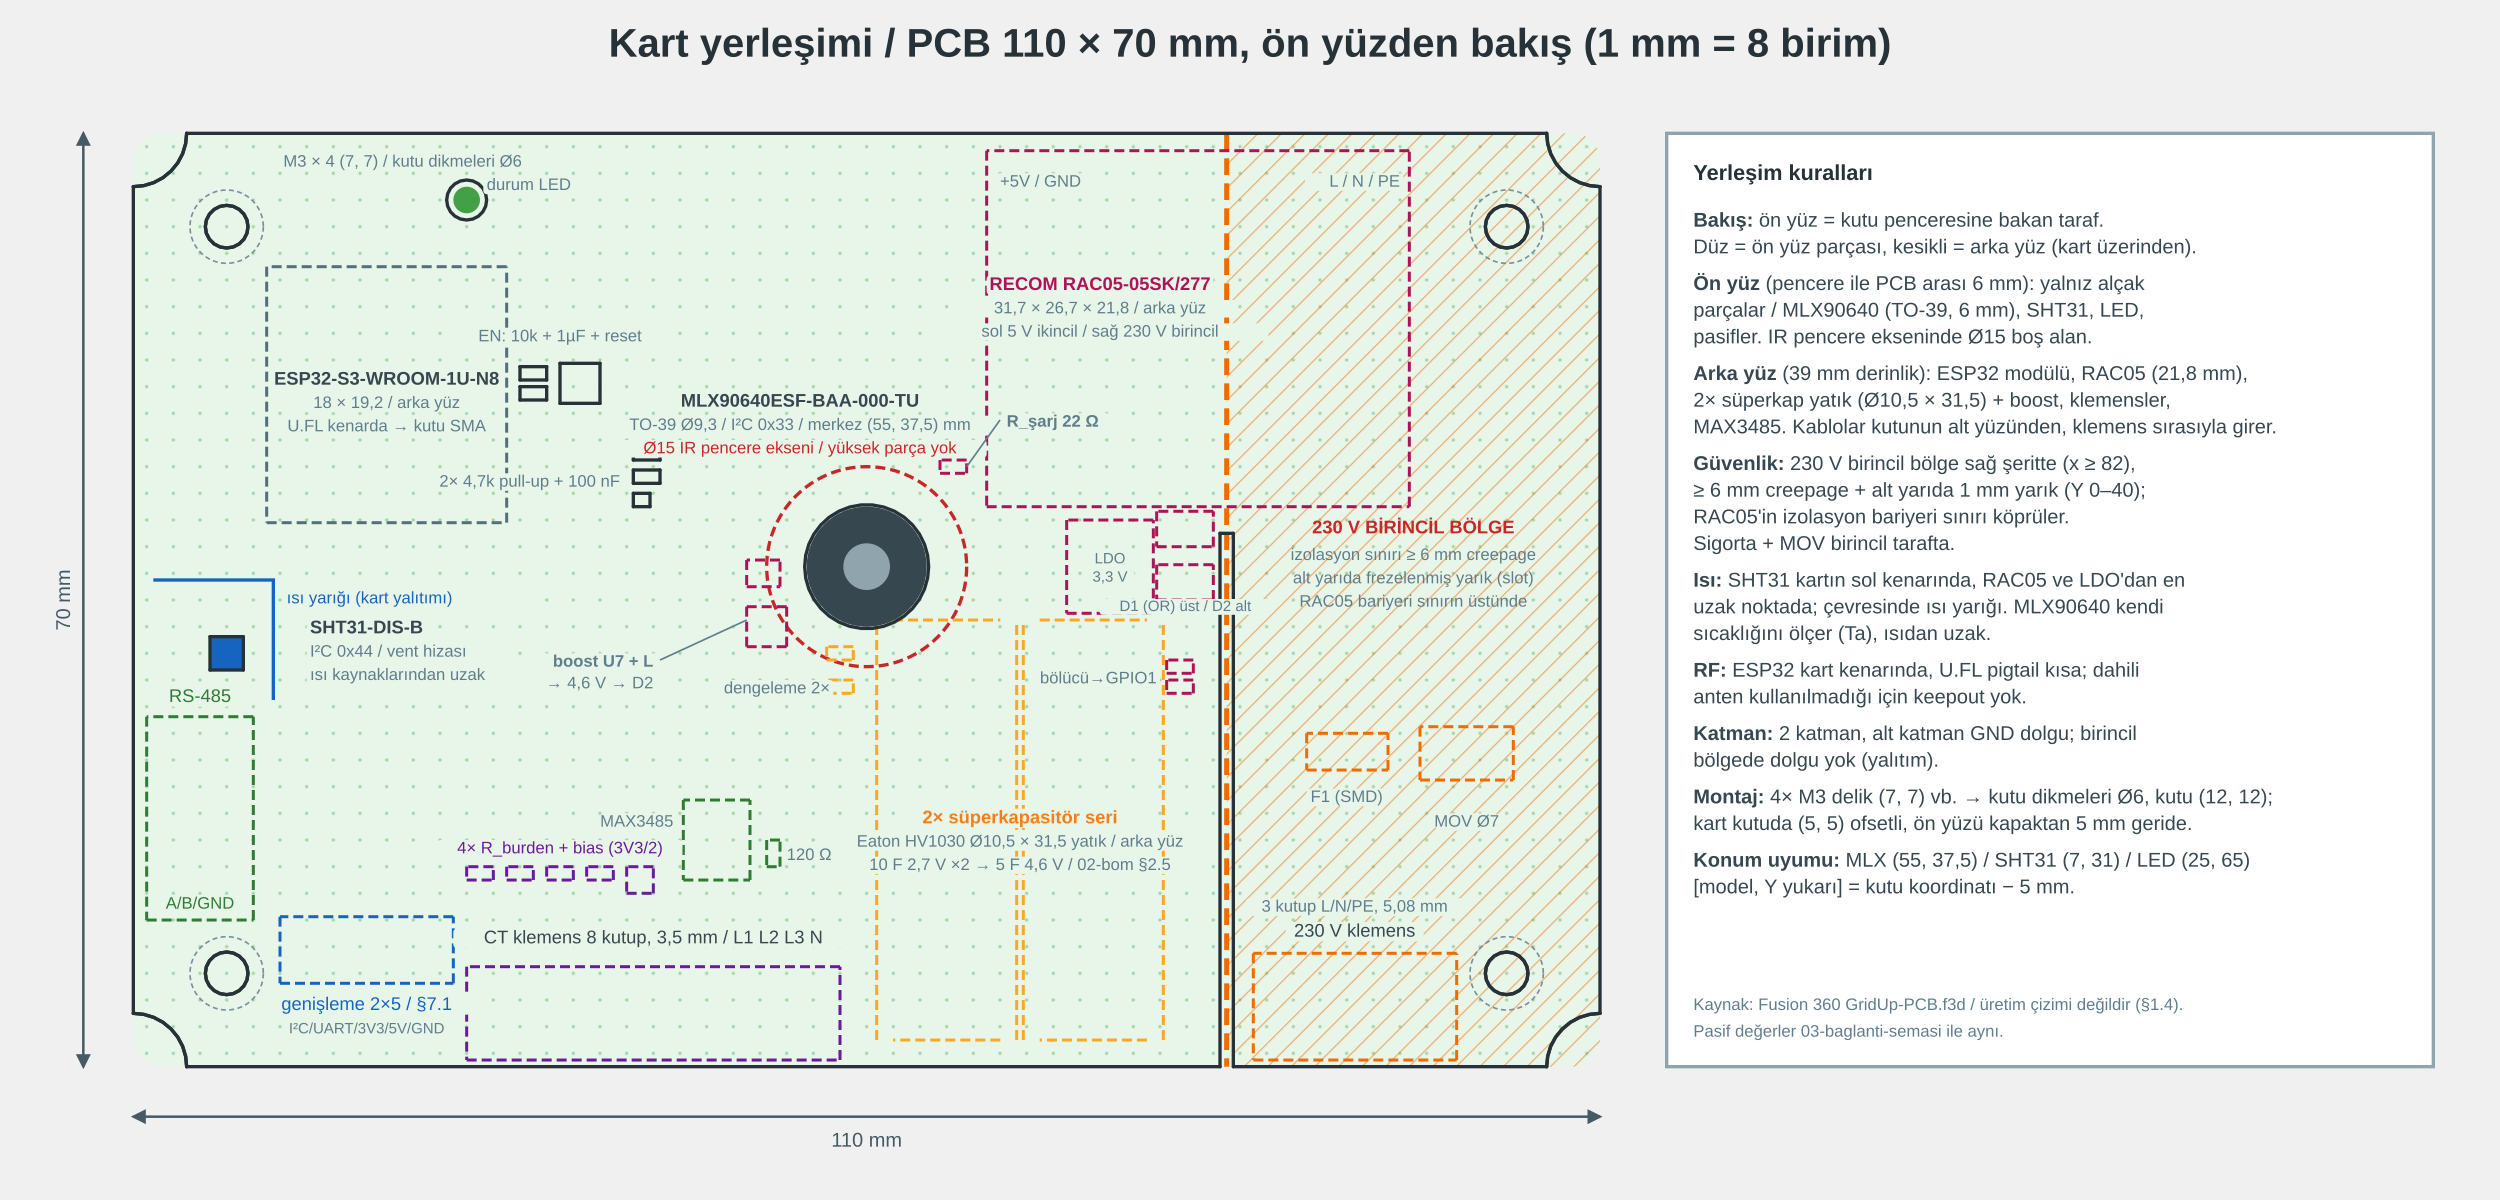
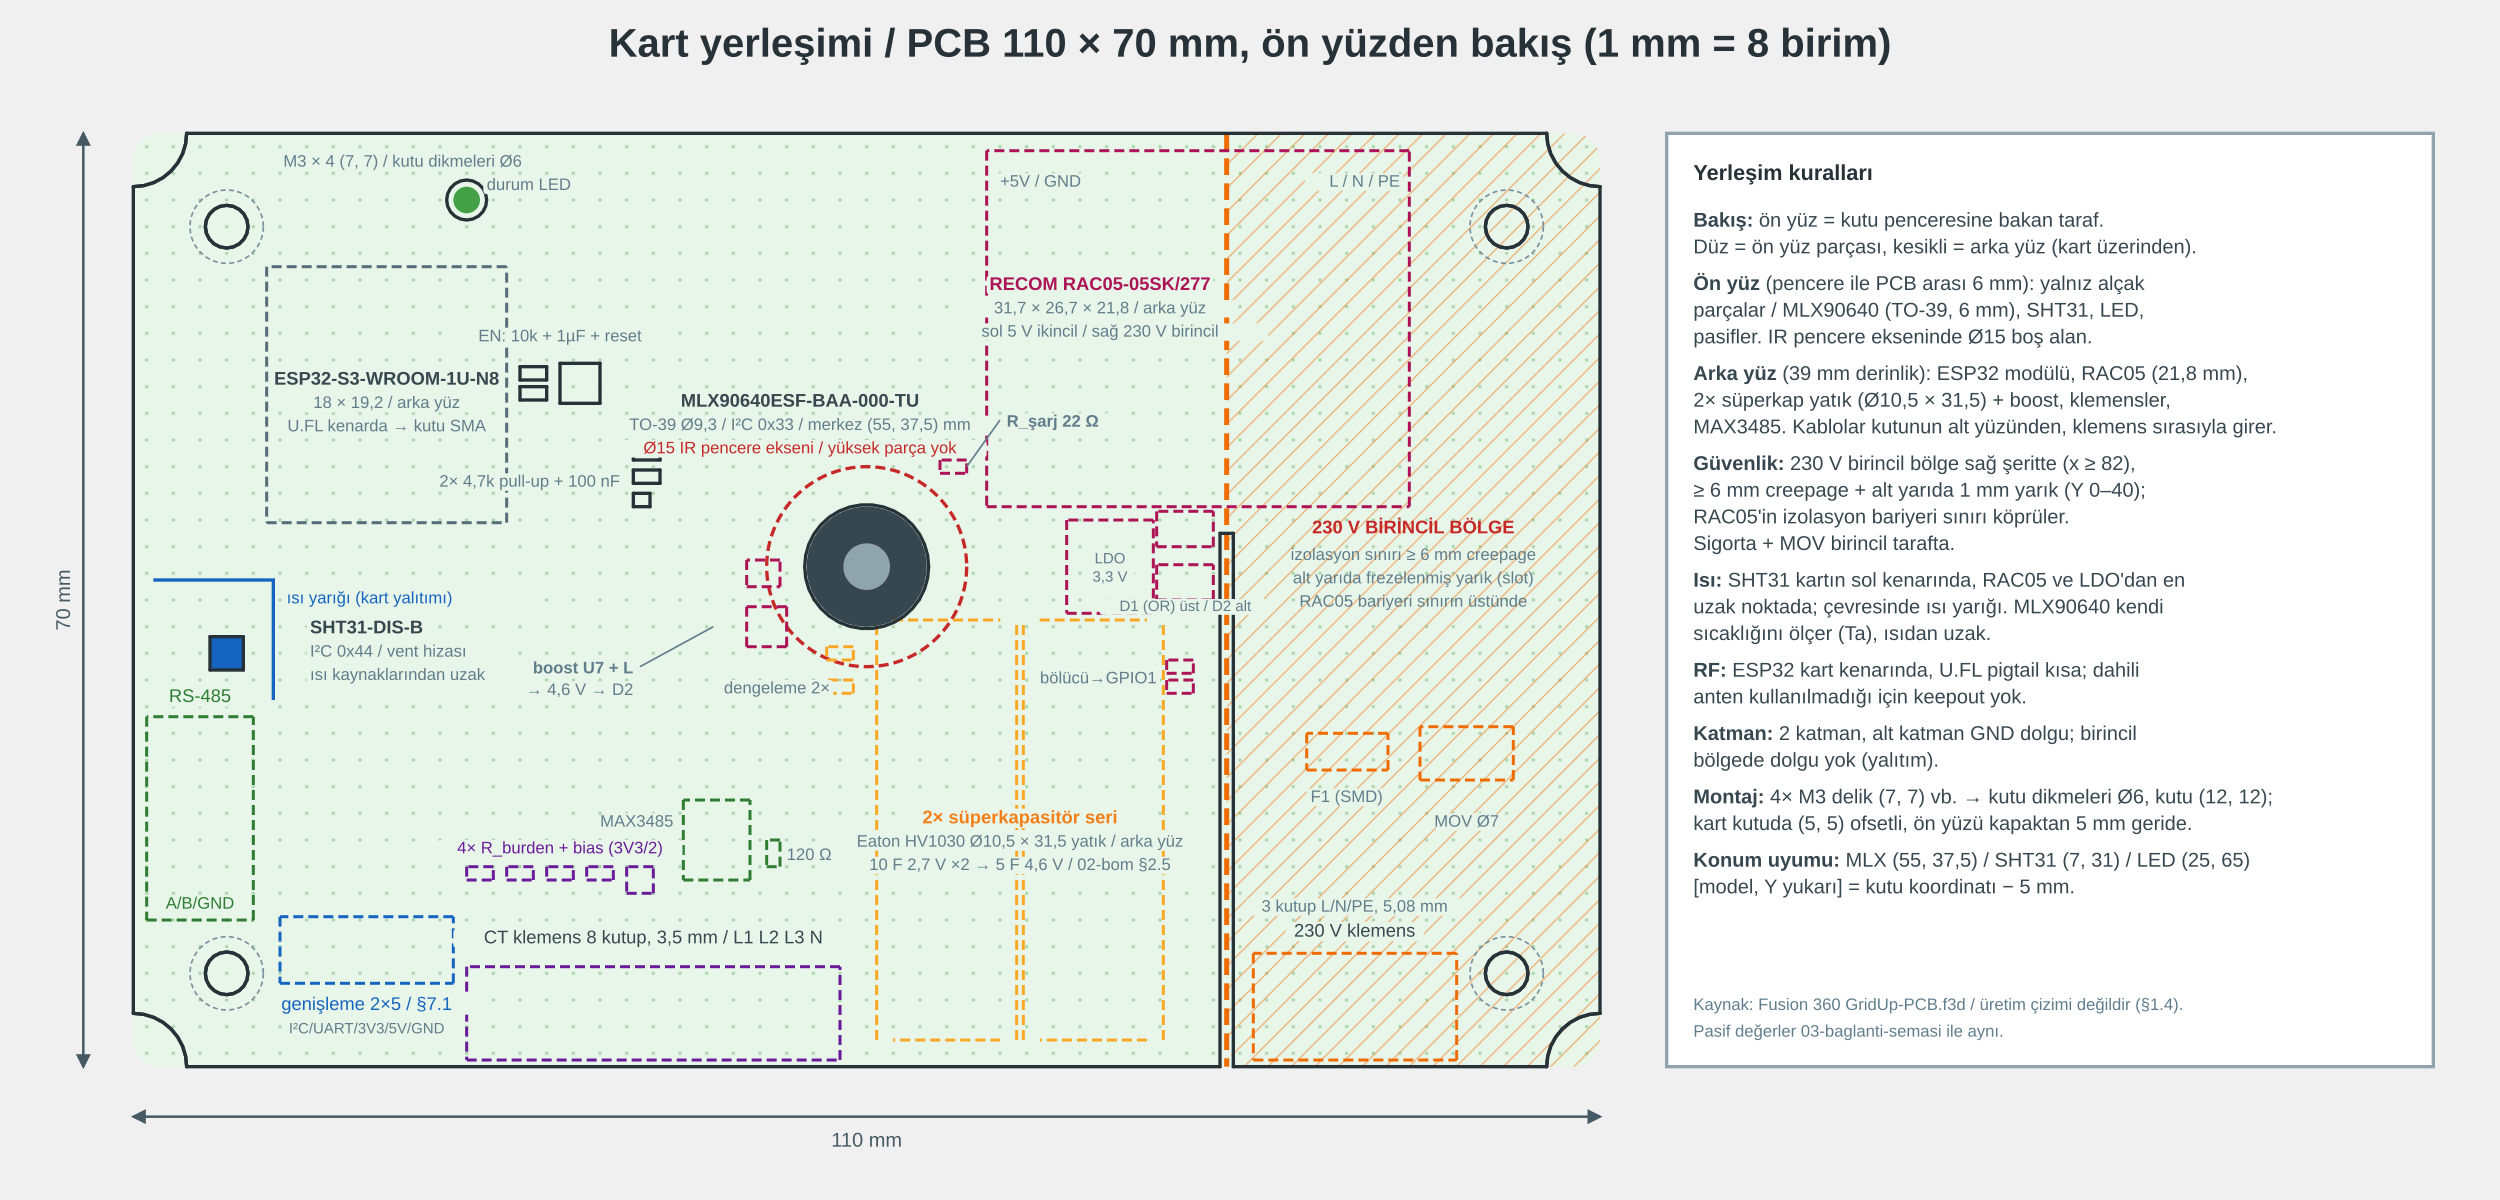
<svg xmlns="http://www.w3.org/2000/svg" viewBox="0 0 1500 720" width="100%" style="max-width:1100px;background:#fff;font-family:Arial,Helvetica,sans-serif">
  <defs>
    <marker id="dim" markerWidth="10" markerHeight="10" refX="5" refY="3" orient="auto-start-reverse">
      <path d="M0,0 L6,3 L0,6 z" fill="#455a64" />
    </marker>
    <marker id="arr" markerWidth="10" markerHeight="10" refX="6" refY="3" orient="auto">
      <path d="M0,0 L6,3 L0,6 z" fill="#c62828" />
    </marker>
  </defs>
  <text x="750" y="34" font-size="24" fill="#263238" text-anchor="middle" font-weight="700">Kart yerleşimi / PCB 110 × 70 mm, ön yüzden bakış (1 mm = 8 birim)</text>
  <defs>
    <pattern id="pcb" width="16" height="16" patternUnits="userSpaceOnUse">
      <rect width="16" height="16" fill="#e8f5e9" />
      <circle cx="8" cy="8" r="1" fill="#a5d6a7" />
    </pattern>
    <pattern id="hv" width="10" height="10" patternTransform="rotate(45)" patternUnits="userSpaceOnUse">
      <line x1="0" y1="0" x2="0" y2="10" stroke="#ef6c00" stroke-width="1.5" opacity="0.5" />
    </pattern>
  </defs>
  <rect x="80" y="80" width="880" height="560" rx="16" fill="url(#pcb)" />
  <rect x="736" y="80" width="224" height="560" rx="16" fill="url(#hv)" />
  <line x1="736" y1="80" x2="736" y2="640" stroke="#ef6c00" stroke-width="3" stroke-dasharray="10 5" />
  <text x="848" y="320" font-size="11" fill="#c62828" text-anchor="middle" font-weight="700">230 V BİRİNCİL BÖLGE</text>
  <text x="848" y="336" font-size="10" fill="#607d8b" text-anchor="middle">izolasyon sınırı ≥ 6 mm creepage</text>
  <text x="848" y="350" font-size="10" fill="#607d8b" text-anchor="middle">alt yarıda frezelenmiş yarık (slot)</text>
  <text x="848" y="364" font-size="10" fill="#607d8b" text-anchor="middle">RAC05 bariyeri sınırın üstünde</text>
  <circle cx="520" cy="340" r="60" fill="none" stroke="#c62828" stroke-width="2" stroke-dasharray="6 3" />
  <circle cx="136" cy="584" r="22" fill="none" stroke="#78909c" stroke-width="1" stroke-dasharray="3 2" />
  <circle cx="904" cy="584" r="22" fill="none" stroke="#78909c" stroke-width="1" stroke-dasharray="3 2" />
  <circle cx="136" cy="136" r="22" fill="none" stroke="#78909c" stroke-width="1" stroke-dasharray="3 2" />
  <circle cx="904" cy="136" r="22" fill="none" stroke="#78909c" stroke-width="1" stroke-dasharray="3 2" />
  <text x="170" y="100" font-size="10" fill="#607d8b">M3 × 4 (7, 7) / kutu dikmeleri Ø6</text>
  <g fill="none" stroke-width="1.8" stroke-dasharray="6 3" stroke-linejoin="round">
    <polyline points="160,313.6 304,313.6" stroke="#546e7a" />
    <polyline points="304,313.6 304,160" stroke="#546e7a" />
    <polyline points="304,160 160,160" stroke="#546e7a" />
    <polyline points="160,160 160,313.6" stroke="#546e7a" />
    <polyline points="592,304 845.6,304" stroke="#ad1457" />
    <polyline points="845.6,304 845.6,90.4" stroke="#ad1457" />
    <polyline points="845.6,90.4 592,90.4" stroke="#ad1457" />
    <polyline points="592,90.4 592,304" stroke="#ad1457" />
    <polyline points="784,462 832.8,462" stroke="#ef6c00" />
    <polyline points="832.8,462 832.8,440" stroke="#ef6c00" />
    <polyline points="832.8,440 784,440" stroke="#ef6c00" />
    <polyline points="784,440 784,462" stroke="#ef6c00" />
    <polyline points="852,468 908,468" stroke="#ef6c00" />
    <polyline points="908,468 908,436" stroke="#ef6c00" />
    <polyline points="908,436 852,436" stroke="#ef6c00" />
    <polyline points="852,436 852,468" stroke="#ef6c00" />
    <polyline points="752,636 874,636" stroke="#ef6c00" />
    <polyline points="874,636 874,572" stroke="#ef6c00" />
    <polyline points="874,572 752,572" stroke="#ef6c00" />
    <polyline points="752,572 752,636" stroke="#ef6c00" />
    <polyline points="640,368 692,368" stroke="#ad1457" />
    <polyline points="692,368 692,312" stroke="#ad1457" />
    <polyline points="692,312 640,312" stroke="#ad1457" />
    <polyline points="640,312 640,368" stroke="#ad1457" />
    <polyline points="694,328 728,328" stroke="#ad1457" />
    <polyline points="728,328 728,306.8" stroke="#ad1457" />
    <polyline points="728,306.8 694,306.8" stroke="#ad1457" />
    <polyline points="694,306.8 694,328" stroke="#ad1457" />
    <polyline points="694,360 728,360" stroke="#ad1457" />
    <polyline points="728,360 728,338.8" stroke="#ad1457" />
    <polyline points="728,338.8 694,338.8" stroke="#ad1457" />
    <polyline points="694,338.8 694,360" stroke="#ad1457" />
    <polyline points="564,284 580,284" stroke="#ad1457" />
    <polyline points="580,284 580,276" stroke="#ad1457" />
    <polyline points="580,276 564,276" stroke="#ad1457" />
    <polyline points="564,276 564,284" stroke="#ad1457" />
    <polyline points="700,404 716,404" stroke="#ad1457" />
    <polyline points="716,404 716,396" stroke="#ad1457" />
    <polyline points="716,396 700,396" stroke="#ad1457" />
    <polyline points="700,396 700,404" stroke="#ad1457" />
    <polyline points="700,416 716,416" stroke="#ad1457" />
    <polyline points="716,416 716,408" stroke="#ad1457" />
    <polyline points="716,408 700,408" stroke="#ad1457" />
    <polyline points="700,408 700,416" stroke="#ad1457" />
    <polyline points="448,352 468,352" stroke="#ad1457" />
    <polyline points="468,352 468,336" stroke="#ad1457" />
    <polyline points="468,336 448,336" stroke="#ad1457" />
    <polyline points="448,336 448,352" stroke="#ad1457" />
    <polyline points="448,388 472,388" stroke="#ad1457" />
    <polyline points="472,388 472,364" stroke="#ad1457" />
    <polyline points="472,364 448,364" stroke="#ad1457" />
    <polyline points="448,364 448,388" stroke="#ad1457" />
    <polyline points="496,416 512,416" stroke="#f9a825" />
    <polyline points="512,416 512,408" stroke="#f9a825" />
    <polyline points="512,408 496,408" stroke="#f9a825" />
    <polyline points="496,408 496,416" stroke="#f9a825" />
    <polyline points="496,396 512,396" stroke="#f9a825" />
    <polyline points="512,396 512,388" stroke="#f9a825" />
    <polyline points="512,388 496,388" stroke="#f9a825" />
    <polyline points="496,388 496,396" stroke="#f9a825" />
    <polyline points="600.176,624 595,624 589,624 582.368,624 575.296,624 568,624 560.704,624 553.632,624 547,624 541,624 535.824,624" stroke="#f9a825" />
    <polyline points="535.824,372 541,372 547,372 553.632,372 560.704,372 568,372 575.296,372 582.368,372 589,372 595,372 600.176,372" stroke="#f9a825" />
    <polyline points="526,624 526,372" stroke="#f9a825" />
    <polyline points="610,624 610,372" stroke="#f9a825" />
    <polyline points="688.176,624 683,624 677,624 670.368,624 663.296,624 656,624 648.704,624 641.632,624 635,624 629,624 623.824,624" stroke="#f9a825" />
    <polyline points="623.824,372 629,372 635,372 641.632,372 648.704,372 656,372 663.296,372 670.368,372 677,372 683,372 688.176,372" stroke="#f9a825" />
    <polyline points="614,624 614,372" stroke="#f9a825" />
    <polyline points="698,624 698,372" stroke="#f9a825" />
    <polyline points="410,528 450,528" stroke="#2e7d32" />
    <polyline points="450,528 450,480" stroke="#2e7d32" />
    <polyline points="450,480 410,480" stroke="#2e7d32" />
    <polyline points="410,480 410,528" stroke="#2e7d32" />
    <polyline points="460,520 468,520" stroke="#2e7d32" />
    <polyline points="468,520 468,504" stroke="#2e7d32" />
    <polyline points="468,504 460,504" stroke="#2e7d32" />
    <polyline points="460,504 460,520" stroke="#2e7d32" />
    <polyline points="88,552 152,552" stroke="#2e7d32" />
    <polyline points="152,552 152,430" stroke="#2e7d32" />
    <polyline points="152,430 88,430" stroke="#2e7d32" />
    <polyline points="88,430 88,552" stroke="#2e7d32" />
    <polyline points="280,528 296,528" stroke="#6a1b9a" />
    <polyline points="296,528 296,520" stroke="#6a1b9a" />
    <polyline points="296,520 280,520" stroke="#6a1b9a" />
    <polyline points="280,520 280,528" stroke="#6a1b9a" />
    <polyline points="304,528 320,528" stroke="#6a1b9a" />
    <polyline points="320,528 320,520" stroke="#6a1b9a" />
    <polyline points="320,520 304,520" stroke="#6a1b9a" />
    <polyline points="304,520 304,528" stroke="#6a1b9a" />
    <polyline points="328,528 344,528" stroke="#6a1b9a" />
    <polyline points="344,528 344,520" stroke="#6a1b9a" />
    <polyline points="344,520 328,520" stroke="#6a1b9a" />
    <polyline points="328,520 328,528" stroke="#6a1b9a" />
    <polyline points="352,528 368,528" stroke="#6a1b9a" />
    <polyline points="368,528 368,520" stroke="#6a1b9a" />
    <polyline points="368,520 352,520" stroke="#6a1b9a" />
    <polyline points="352,520 352,528" stroke="#6a1b9a" />
    <polyline points="376,536 392,536" stroke="#6a1b9a" />
    <polyline points="392,536 392,520" stroke="#6a1b9a" />
    <polyline points="392,520 376,520" stroke="#6a1b9a" />
    <polyline points="376,520 376,536" stroke="#6a1b9a" />
    <polyline points="280,636 504,636" stroke="#6a1b9a" />
    <polyline points="504,636 504,580" stroke="#6a1b9a" />
    <polyline points="504,580 280,580" stroke="#6a1b9a" />
    <polyline points="280,580 280,636" stroke="#6a1b9a" />
    <polyline points="168,590 272,590" stroke="#1565c0" />
    <polyline points="272,590 272,550" stroke="#1565c0" />
    <polyline points="272,550 168,550" stroke="#1565c0" />
    <polyline points="168,550 168,590" stroke="#1565c0" />
  </g>
  <circle cx="520" cy="340" r="36" fill="#37474f" />
  <circle cx="520" cy="340" r="14" fill="#90a4ae" />
  <rect x="126" y="382" width="20" height="20" fill="#1565c0" />
  <circle cx="280" cy="120" r="8" fill="#43a047" />
  <g transform="translate(80,80)">
    <polyline points="32,0 31.38,6.24 29.57,12.25 26.61,17.78 22.62,22.62 17.78,26.61 12.25,29.57 6.24,31.38 0,32" fill="none" stroke="#263238" stroke-width="2" stroke-linejoin="round" stroke-linecap="round" />
    <polyline points="0,32 6.24,31.38 12.25,29.57 17.78,26.61 22.62,22.62 26.61,17.78 29.57,12.25 31.38,6.24 32,0" fill="none" stroke="#263238" stroke-width="2" stroke-linejoin="round" stroke-linecap="round" />
    <polyline points="32,560 31.38,553.76 29.57,547.75 26.61,542.22 22.62,537.38 17.78,533.39 12.25,530.43 6.24,528.62 0,528" fill="none" stroke="#263238" stroke-width="2" stroke-linejoin="round" stroke-linecap="round" />
    <polyline points="0,528 6.24,528.62 12.25,530.43 17.78,533.39 22.62,537.38 26.61,542.22 29.57,547.75 31.38,553.76 32,560" fill="none" stroke="#263238" stroke-width="2" stroke-linejoin="round" stroke-linecap="round" />
    <polyline points="660,240 660,560" fill="none" stroke="#263238" stroke-width="2" stroke-linejoin="round" stroke-linecap="round" />
    <polyline points="652,240 660,240" fill="none" stroke="#263238" stroke-width="2" stroke-linejoin="round" stroke-linecap="round" />
    <polyline points="652,560 652,240" fill="none" stroke="#263238" stroke-width="2" stroke-linejoin="round" stroke-linecap="round" />
    <polyline points="43.2,56 43.82,52.05 45.65,48.48 48.48,45.65 52.05,43.82 56,43.2 59.95,43.82 63.52,45.65 66.35,48.48 68.18,52.05 68.8,56 68.18,59.95 66.35,63.52 63.52,66.35 59.95,68.18 56,68.8 52.05,68.18 48.48,66.35 45.65,63.52 43.82,59.95 43.2,56" fill="none" stroke="#263238" stroke-width="2" stroke-linejoin="round" stroke-linecap="round" />
    <polyline points="43.2,56 43.82,59.95 45.65,63.52 48.48,66.35 52.05,68.18 56,68.8 59.95,68.18 63.52,66.35 66.35,63.52 68.18,59.95 68.8,56 68.18,52.05 66.35,48.48 63.52,45.65 59.95,43.82 56,43.2 52.05,43.82 48.48,45.65 45.65,48.48 43.82,52.05 43.2,56" fill="none" stroke="#263238" stroke-width="2" stroke-linejoin="round" stroke-linecap="round" />
    <polyline points="811.2,504 811.82,500.05 813.65,496.48 816.48,493.65 820.05,491.82 824,491.2 827.95,491.82 831.52,493.65 834.35,496.48 836.18,500.05 836.8,504 836.18,507.95 834.35,511.52 831.52,514.35 827.95,516.18 824,516.8 820.05,516.18 816.48,514.35 813.65,511.52 811.82,507.95 811.2,504" fill="none" stroke="#263238" stroke-width="2" stroke-linejoin="round" stroke-linecap="round" />
    <polyline points="811.2,504 811.82,507.95 813.65,511.52 816.48,514.35 820.05,516.18 824,516.8 827.95,516.18 831.52,514.35 834.35,511.52 836.18,507.95 836.8,504 836.18,500.05 834.35,496.48 831.52,493.65 827.95,491.82 824,491.2 820.05,491.82 816.48,493.65 813.65,496.48 811.82,500.05 811.2,504" fill="none" stroke="#263238" stroke-width="2" stroke-linejoin="round" stroke-linecap="round" />
    <polyline points="811.2,56 811.82,52.05 813.65,48.48 816.48,45.65 820.05,43.82 824,43.2 827.95,43.82 831.52,45.65 834.35,48.48 836.18,52.05 836.8,56 836.18,59.95 834.35,63.52 831.52,66.35 827.95,68.18 824,68.8 820.05,68.18 816.48,66.35 813.65,63.52 811.82,59.95 811.2,56" fill="none" stroke="#263238" stroke-width="2" stroke-linejoin="round" stroke-linecap="round" />
    <polyline points="811.2,56 811.82,59.95 813.65,63.52 816.48,66.35 820.05,68.18 824,68.8 827.95,68.18 831.52,66.35 834.35,63.52 836.18,59.95 836.8,56 836.18,52.05 834.35,48.48 831.52,45.65 827.95,43.82 824,43.2 820.05,43.82 816.48,45.65 813.65,48.48 811.82,52.05 811.2,56" fill="none" stroke="#263238" stroke-width="2" stroke-linejoin="round" stroke-linecap="round" />
    <polyline points="43.2,504 43.82,500.05 45.65,496.48 48.48,493.65 52.05,491.82 56,491.2 59.95,491.82 63.52,493.65 66.35,496.48 68.18,500.05 68.8,504 68.18,507.95 66.35,511.52 63.52,514.35 59.95,516.18 56,516.8 52.05,516.18 48.48,514.35 45.65,511.52 43.82,507.95 43.2,504" fill="none" stroke="#263238" stroke-width="2" stroke-linejoin="round" stroke-linecap="round" />
    <polyline points="43.2,504 43.82,507.95 45.65,511.52 48.48,514.35 52.05,516.18 56,516.8 59.95,516.18 63.52,514.35 66.35,511.52 68.18,507.95 68.8,504 68.18,500.05 66.35,496.48 63.52,493.65 59.95,491.82 56,491.2 52.05,491.82 48.48,493.65 45.65,496.48 43.82,500.05 43.2,504" fill="none" stroke="#263238" stroke-width="2" stroke-linejoin="round" stroke-linecap="round" />
    <polyline points="848,560 848.62,553.76 850.43,547.75 853.39,542.22 857.38,537.38 862.22,533.39 867.75,530.43 873.76,528.62 880,528" fill="none" stroke="#263238" stroke-width="2" stroke-linejoin="round" stroke-linecap="round" />
    <polyline points="880,528 873.76,528.62 867.75,530.43 862.22,533.39 857.38,537.38 853.39,542.22 850.43,547.75 848.62,553.76 848,560" fill="none" stroke="#263238" stroke-width="2" stroke-linejoin="round" stroke-linecap="round" />
    <polyline points="880,32 873.76,31.38 867.75,29.57 862.22,26.61 857.38,22.62 853.39,17.78 850.43,12.25 848.62,6.24 848,0" fill="none" stroke="#263238" stroke-width="2" stroke-linejoin="round" stroke-linecap="round" />
    <polyline points="848,0 848.62,6.24 850.43,12.25 853.39,17.78 857.38,22.62 862.22,26.61 867.75,29.57 873.76,31.38 880,32" fill="none" stroke="#263238" stroke-width="2" stroke-linejoin="round" stroke-linecap="round" />
    <polyline points="660,560 848,560" fill="none" stroke="#263238" stroke-width="2" stroke-linejoin="round" stroke-linecap="round" />
    <polyline points="32,560 652,560" fill="none" stroke="#263238" stroke-width="2" stroke-linejoin="round" stroke-linecap="round" />
    <polyline points="848,0 32,0" fill="none" stroke="#263238" stroke-width="2" stroke-linejoin="round" stroke-linecap="round" />
    <polyline points="0,32 0,528" fill="none" stroke="#263238" stroke-width="2" stroke-linejoin="round" stroke-linecap="round" />
    <polyline points="880,528 880,32" fill="none" stroke="#263238" stroke-width="2" stroke-linejoin="round" stroke-linecap="round" />
    <polyline points="402.8,260 403.43,266.83 405.31,273.44 408.37,279.58 412.51,285.06 417.58,289.69 423.42,293.3 429.82,295.78 436.57,297.04 443.43,297.04 450.18,295.78 456.58,293.3 462.42,289.69 467.49,285.06 471.63,279.58 474.69,273.44 476.57,266.83 477.2,260 476.57,253.17 474.69,246.56 471.63,240.42 467.49,234.94 462.42,230.31 456.58,226.7 450.18,224.22 443.43,222.96 436.57,222.96 429.82,224.22 423.42,226.7 417.58,230.31 412.51,234.94 408.37,240.42 405.31,246.56 403.43,253.17 402.8,260" fill="none" stroke="#263238" stroke-width="2" stroke-linejoin="round" stroke-linecap="round" />
    <polyline points="66,302 46,302" fill="none" stroke="#263238" stroke-width="2" stroke-linejoin="round" stroke-linecap="round" />
    <polyline points="66,322 66,302" fill="none" stroke="#263238" stroke-width="2" stroke-linejoin="round" stroke-linecap="round" />
    <polyline points="46,322 66,322" fill="none" stroke="#263238" stroke-width="2" stroke-linejoin="round" stroke-linecap="round" />
    <polyline points="46,302 46,322" fill="none" stroke="#263238" stroke-width="2" stroke-linejoin="round" stroke-linecap="round" />
    <polyline points="188,40 188.58,43.71 190.29,47.06 192.94,49.71 196.29,51.42 200,52 203.71,51.42 207.06,49.71 209.71,47.06 211.42,43.71 212,40 211.42,36.29 209.71,32.94 207.06,30.29 203.71,28.58 200,28 196.29,28.58 192.94,30.29 190.29,32.94 188.58,36.29 188,40" fill="none" stroke="#263238" stroke-width="2" stroke-linejoin="round" stroke-linecap="round" />
    <polyline points="316,188 300,188" fill="none" stroke="#263238" stroke-width="2" stroke-linejoin="round" stroke-linecap="round" />
    <polyline points="316,196 316,188" fill="none" stroke="#263238" stroke-width="2" stroke-linejoin="round" stroke-linecap="round" />
    <polyline points="300,196 316,196" fill="none" stroke="#263238" stroke-width="2" stroke-linejoin="round" stroke-linecap="round" />
    <polyline points="300,188 300,196" fill="none" stroke="#263238" stroke-width="2" stroke-linejoin="round" stroke-linecap="round" />
    <polyline points="316,202 300,202" fill="none" stroke="#263238" stroke-width="2" stroke-linejoin="round" stroke-linecap="round" />
    <polyline points="316,210 316,202" fill="none" stroke="#263238" stroke-width="2" stroke-linejoin="round" stroke-linecap="round" />
    <polyline points="300,210 316,210" fill="none" stroke="#263238" stroke-width="2" stroke-linejoin="round" stroke-linecap="round" />
    <polyline points="300,202 300,210" fill="none" stroke="#263238" stroke-width="2" stroke-linejoin="round" stroke-linecap="round" />
    <polyline points="310,216 300,216" fill="none" stroke="#263238" stroke-width="2" stroke-linejoin="round" stroke-linecap="round" />
    <polyline points="310,224 310,216" fill="none" stroke="#263238" stroke-width="2" stroke-linejoin="round" stroke-linecap="round" />
    <polyline points="300,224 310,224" fill="none" stroke="#263238" stroke-width="2" stroke-linejoin="round" stroke-linecap="round" />
    <polyline points="300,216 300,224" fill="none" stroke="#263238" stroke-width="2" stroke-linejoin="round" stroke-linecap="round" />
    <polyline points="248,140 232,140" fill="none" stroke="#263238" stroke-width="2" stroke-linejoin="round" stroke-linecap="round" />
    <polyline points="248,148 248,140" fill="none" stroke="#263238" stroke-width="2" stroke-linejoin="round" stroke-linecap="round" />
    <polyline points="232,148 248,148" fill="none" stroke="#263238" stroke-width="2" stroke-linejoin="round" stroke-linecap="round" />
    <polyline points="232,140 232,148" fill="none" stroke="#263238" stroke-width="2" stroke-linejoin="round" stroke-linecap="round" />
    <polyline points="248,152 232,152" fill="none" stroke="#263238" stroke-width="2" stroke-linejoin="round" stroke-linecap="round" />
    <polyline points="248,160 248,152" fill="none" stroke="#263238" stroke-width="2" stroke-linejoin="round" stroke-linecap="round" />
    <polyline points="232,160 248,160" fill="none" stroke="#263238" stroke-width="2" stroke-linejoin="round" stroke-linecap="round" />
    <polyline points="232,152 232,160" fill="none" stroke="#263238" stroke-width="2" stroke-linejoin="round" stroke-linecap="round" />
    <polyline points="280,138 256,138" fill="none" stroke="#263238" stroke-width="2" stroke-linejoin="round" stroke-linecap="round" />
    <polyline points="280,162 280,138" fill="none" stroke="#263238" stroke-width="2" stroke-linejoin="round" stroke-linecap="round" />
    <polyline points="256,162 280,162" fill="none" stroke="#263238" stroke-width="2" stroke-linejoin="round" stroke-linecap="round" />
    <polyline points="256,138 256,162" fill="none" stroke="#263238" stroke-width="2" stroke-linejoin="round" stroke-linecap="round" />
  </g>
  <rect x="405.4" y="235.2" width="149.2" height="11.6" rx="2" fill="#e8f5e9" />
  <text x="480" y="244" font-size="11" fill="#37474f" text-anchor="middle" font-weight="700">MLX90640ESF-BAA-000-TU</text>
  <rect x="357" y="250" width="246" height="10.5" rx="2" fill="#e8f5e9" />
  <text x="480" y="258" font-size="10" fill="#607d8b" text-anchor="middle">TO-39 Ø9,3 / I²C 0x33 / merkez (55, 37,5) mm</text>
  <rect x="368" y="264" width="224" height="10.5" rx="2" fill="#e8f5e9" />
  <text x="480" y="272" font-size="10" fill="#c62828" text-anchor="middle">Ø15 IR pencere ekseni / yüksek parça yok</text>
  <rect x="238" y="284" width="136" height="10.5" rx="2" fill="#e8f5e9" />
  <text x="372" y="292" font-size="10" fill="#607d8b" text-anchor="end">2× 4,7k pull-up + 100 nF</text>
  <rect x="184" y="371.2" width="76.6" height="11.6" rx="2" fill="#e8f5e9" />
  <text x="186" y="380" font-size="11" fill="#37474f" font-weight="700">SHT31-DIS-B</text>
  <rect x="184" y="386" width="125" height="10.5" rx="2" fill="#e8f5e9" />
  <text x="186" y="394" font-size="10" fill="#607d8b">I²C 0x44 / vent hizası</text>
  <rect x="184" y="400" width="130.5" height="10.5" rx="2" fill="#e8f5e9" />
  <text x="186" y="408" font-size="10" fill="#607d8b">ısı kaynaklarından uzak</text>
  <path d="M92 348 h72 v72" fill="none" stroke="#1565c0" stroke-width="2" />
  <rect x="170" y="354" width="147" height="10.5" rx="2" fill="#e8f5e9" />
  <text x="172" y="362" font-size="10" fill="#1565c0">ısı yarığı (kart yalıtımı)</text>
  <rect x="290" y="106" width="53.5" height="10.5" rx="2" fill="#e8f5e9" />
  <text x="292" y="114" font-size="10" fill="#607d8b">durum LED</text>
  <rect x="276.2" y="196.8" width="119.5" height="10.5" rx="2" fill="#e8f5e9" />
  <text x="336" y="204.8" font-size="10" fill="#607d8b" text-anchor="middle">EN: 10k + 1µF + reset</text>
  <rect x="164" y="222" width="136" height="11.6" rx="2" fill="#e8f5e9" />
  <text x="232" y="230.8" font-size="11" fill="#37474f" text-anchor="middle" font-weight="700">ESP32-S3-WROOM-1U-N8</text>
  <rect x="175" y="236.8" width="114" height="10.5" rx="2" fill="#e8f5e9" />
  <text x="232" y="244.8" font-size="10" fill="#607d8b" text-anchor="middle">18 × 19,2 / arka yüz</text>
  <rect x="166.8" y="250.8" width="130.5" height="10.5" rx="2" fill="#e8f5e9" />
  <text x="232" y="258.8" font-size="10" fill="#607d8b" text-anchor="middle">U.FL kenarda → kutu SMA</text>
  <rect x="592" y="165.2" width="136" height="11.6" rx="2" fill="#e8f5e9" />
  <text x="660" y="174" font-size="11" fill="#ad1457" text-anchor="middle" font-weight="700">RECOM RAC05-05SK/277</text>
  <rect x="578.2" y="180" width="163.5" height="10.5" rx="2" fill="#e8f5e9" />
  <text x="660" y="188" font-size="10" fill="#607d8b" text-anchor="middle">31,7 × 26,7 × 21,8 / arka yüz</text>
  <rect x="559" y="194" width="202" height="10.5" rx="2" fill="#e8f5e9" />
  <text x="660" y="202" font-size="10" fill="#607d8b" text-anchor="middle">sol 5 V ikincil / sağ 230 V birincil</text>
  <rect x="598" y="104" width="53.5" height="10.5" rx="2" fill="#e8f5e9" />
  <text x="600" y="112" font-size="10" fill="#607d8b">+5V / GND</text>
  <rect x="783" y="104" width="59" height="10.5" rx="2" fill="#e8f5e9" />
  <text x="840" y="112" font-size="10" fill="#607d8b" text-anchor="end">L / N / PE</text>
  <rect x="784" y="473.2" width="48" height="10.5" rx="2" fill="#e8f5e9" />
  <text x="808" y="481.2" font-size="10" fill="#607d8b" text-anchor="middle">F1 (SMD)</text>
  <rect x="861.5" y="488" width="37" height="10.5" rx="2" fill="#e8f5e9" />
  <text x="880" y="496" font-size="10" fill="#607d8b" text-anchor="middle">MOV Ø7</text>
  <rect x="771.5" y="553.2" width="82.7" height="11.6" rx="2" fill="#e8f5e9" />
  <text x="812.8" y="562" font-size="11" fill="#37474f" text-anchor="middle">230 V klemens</text>
  <rect x="747.5" y="539" width="130.5" height="10.5" rx="2" fill="#e8f5e9" />
  <text x="812.8" y="547" font-size="10" fill="#607d8b" text-anchor="middle">3 kutup L/N/PE, 5,08 mm</text>
  <rect x="656.6" y="330.8" width="18.9" height="9.5" rx="2" fill="#e8f5e9" />
  <text x="666" y="338" font-size="9" fill="#607d8b" text-anchor="middle">LDO</text>
  <rect x="651.6" y="341.8" width="28.8" height="9.5" rx="2" fill="#e8f5e9" />
  <text x="666" y="349" font-size="9" fill="#607d8b" text-anchor="middle">3,3 V</text>
  <rect x="659.7" y="359.4" width="103" height="9.5" rx="2" fill="#e8f5e9" />
  <text x="711.2" y="366.6" font-size="9" fill="#607d8b" text-anchor="middle">D1 (OR) üst / D2 alt</text>
  <line x1="580" y1="280" x2="600" y2="252" stroke="#607d8b" stroke-width="1" />
  <rect x="602" y="248" width="70" height="10.5" rx="2" fill="#e8f5e9" />
  <text x="604" y="256" font-size="10" fill="#607d8b" font-weight="700">R_şarj 22 Ω</text>
  <rect x="626" y="402" width="70" height="10.5" rx="2" fill="#e8f5e9" />
  <text x="694" y="410" font-size="10" fill="#607d8b" text-anchor="end">bölücü→GPIO1</text>
  <rect x="537.4" y="485.2" width="149.2" height="11.6" rx="2" fill="#e8f5e9" />
  <text x="612" y="494" font-size="11" fill="#f57f17" text-anchor="middle" font-weight="700">2× süperkapasitör seri</text>
  <rect x="494.5" y="500" width="235" height="10.5" rx="2" fill="#e8f5e9" />
  <text x="612" y="508" font-size="10" fill="#607d8b" text-anchor="middle">Eaton HV1030 Ø10,5 × 31,5 yatık / arka yüz</text>
  <rect x="502.8" y="514" width="218.5" height="10.5" rx="2" fill="#e8f5e9" />
  <text x="612" y="522" font-size="10" fill="#607d8b" text-anchor="middle">10 F 2,7 V ×2 → 5 F 4,6 V / 02-bom §2.5</text>
-   <line x1="448" y1="372" x2="396" y2="396" stroke="#607d8b" stroke-width="1" />
-   <rect x="318" y="392" width="76" height="10.5" rx="2" fill="#e8f5e9" />
-   <text x="392" y="400" font-size="10" fill="#607d8b" text-anchor="end" font-weight="700">boost U7 + L</text>
-   <rect x="324" y="405" width="70" height="10.5" rx="2" fill="#e8f5e9" />
-   <text x="392" y="413" font-size="10" fill="#607d8b" text-anchor="end">→ 4,6 V → D2</text>
+   <line x1="428" y1="376" x2="384" y2="400" stroke="#607d8b" stroke-width="1" />
+   <rect x="306" y="396" width="76" height="10.5" rx="2" fill="#e8f5e9" />
+   <text x="380" y="404" font-size="10" fill="#607d8b" text-anchor="end" font-weight="700">boost U7 + L</text>
+   <rect x="312" y="409" width="70" height="10.5" rx="2" fill="#e8f5e9" />
+   <text x="380" y="417" font-size="10" fill="#607d8b" text-anchor="end">→ 4,6 V → D2</text>
  <rect x="430" y="408" width="70" height="10.5" rx="2" fill="#e8f5e9" />
  <text x="498" y="416" font-size="10" fill="#607d8b" text-anchor="end">dengeleme 2×</text>
  <rect x="363.5" y="488" width="42.5" height="10.5" rx="2" fill="#e8f5e9" />
  <text x="404" y="496" font-size="10" fill="#607d8b" text-anchor="end">MAX3485</text>
  <rect x="470" y="508" width="31.5" height="10.5" rx="2" fill="#e8f5e9" />
  <text x="472" y="516" font-size="10" fill="#607d8b">120 Ω</text>
  <rect x="99.8" y="412.4" width="40.3" height="11.6" rx="2" fill="#e8f5e9" />
  <text x="120" y="421.2" font-size="11" fill="#2e7d32" text-anchor="middle">RS-485</text>
  <rect x="98.8" y="537.2" width="42.5" height="10.5" rx="2" fill="#e8f5e9" />
  <text x="120" y="545.2" font-size="10" fill="#2e7d32" text-anchor="middle">A/B/GND</text>
  <rect x="262.5" y="504" width="147" height="10.5" rx="2" fill="#e8f5e9" />
  <text x="336" y="512" font-size="10" fill="#6a1b9a" text-anchor="middle">4× R_burden + bias (3V3/2)</text>
  <rect x="272" y="557.2" width="240" height="11.6" rx="2" fill="#e8f5e9" />
  <text x="392" y="566" font-size="11" fill="#37474f" text-anchor="middle">CT klemens 8 kutup, 3,5 mm / L1 L2 L3 N</text>
  <rect x="157.5" y="597.2" width="125" height="11.6" rx="2" fill="#e8f5e9" />
  <text x="220" y="606" font-size="11" fill="#1565c0" text-anchor="middle">genişleme 2×5 / §7.1</text>
  <rect x="171" y="612.8" width="98.1" height="9.5" rx="2" fill="#e8f5e9" />
  <text x="220" y="620" font-size="9" fill="#607d8b" text-anchor="middle">I²C/UART/3V3/5V/GND</text>
  <line x1="80" y1="670" x2="960" y2="670" stroke="#455a64" stroke-width="1.5" marker-start="url(#dim)" marker-end="url(#dim)" />
  <text x="520" y="688" font-size="12" fill="#455a64" text-anchor="middle">110 mm</text>
  <line x1="50" y1="80" x2="50" y2="640" stroke="#455a64" stroke-width="1.5" marker-start="url(#dim)" marker-end="url(#dim)" />
  <text x="42" y="360" font-size="12" fill="#455a64" text-anchor="middle" transform="rotate(-90 42 360)">70 mm</text>
  <rect x="1000" y="80" width="460" height="560" fill="#fff" stroke="#90a4ae" stroke-width="2" />
  <text x="1016" y="108" font-size="13" fill="#263238" font-weight="700">Yerleşim kuralları</text>
  <text x="1016" y="136" font-size="12" fill="#37474f">
    <tspan font-weight="700">Bakış:</tspan> ön yüz = kutu penceresine bakan taraf.</text>
  <text x="1016" y="152" font-size="12" fill="#37474f">Düz = ön yüz parçası, kesikli = arka yüz (kart üzerinden).</text>
  <text x="1016" y="174" font-size="12" fill="#37474f">
    <tspan font-weight="700">Ön yüz</tspan> (pencere ile PCB arası 6 mm): yalnız alçak</text>
  <text x="1016" y="190" font-size="12" fill="#37474f">parçalar / MLX90640 (TO-39, 6 mm), SHT31, LED,</text>
  <text x="1016" y="206" font-size="12" fill="#37474f">pasifler. IR pencere ekseninde Ø15 boş alan.</text>
  <text x="1016" y="228" font-size="12" fill="#37474f">
    <tspan font-weight="700">Arka yüz</tspan> (39 mm derinlik): ESP32 modülü, RAC05 (21,8 mm),</text>
  <text x="1016" y="244" font-size="12" fill="#37474f">2× süperkap yatık (Ø10,5 × 31,5) + boost, klemensler,</text>
  <text x="1016" y="260" font-size="12" fill="#37474f">MAX3485. Kablolar kutunun alt yüzünden, klemens sırasıyla girer.</text>
  <text x="1016" y="282" font-size="12" fill="#37474f">
    <tspan font-weight="700">Güvenlik:</tspan> 230 V birincil bölge sağ şeritte (x ≥ 82),</text>
  <text x="1016" y="298" font-size="12" fill="#37474f">≥ 6 mm creepage + alt yarıda 1 mm yarık (Y 0–40);</text>
  <text x="1016" y="314" font-size="12" fill="#37474f">RAC05'in izolasyon bariyeri sınırı köprüler.</text>
  <text x="1016" y="330" font-size="12" fill="#37474f">Sigorta + MOV birincil tarafta.</text>
  <text x="1016" y="352" font-size="12" fill="#37474f">
    <tspan font-weight="700">Isı:</tspan> SHT31 kartın sol kenarında, RAC05 ve LDO'dan en</text>
  <text x="1016" y="368" font-size="12" fill="#37474f">uzak noktada; çevresinde ısı yarığı. MLX90640 kendi</text>
  <text x="1016" y="384" font-size="12" fill="#37474f">sıcaklığını ölçer (Ta), ısıdan uzak.</text>
  <text x="1016" y="406" font-size="12" fill="#37474f">
    <tspan font-weight="700">RF:</tspan> ESP32 kart kenarında, U.FL pigtail kısa; dahili</text>
  <text x="1016" y="422" font-size="12" fill="#37474f">anten kullanılmadığı için keepout yok.</text>
  <text x="1016" y="444" font-size="12" fill="#37474f">
    <tspan font-weight="700">Katman:</tspan> 2 katman, alt katman GND dolgu; birincil</text>
  <text x="1016" y="460" font-size="12" fill="#37474f">bölgede dolgu yok (yalıtım).</text>
  <text x="1016" y="482" font-size="12" fill="#37474f">
    <tspan font-weight="700">Montaj:</tspan> 4× M3 delik (7, 7) vb. → kutu dikmeleri Ø6, kutu (12, 12);</text>
  <text x="1016" y="498" font-size="12" fill="#37474f">kart kutuda (5, 5) ofsetli, ön yüzü kapaktan 5 mm geride.</text>
  <text x="1016" y="520" font-size="12" fill="#37474f">
    <tspan font-weight="700">Konum uyumu:</tspan> MLX (55, 37,5) / SHT31 (7, 31) / LED (25, 65)</text>
  <text x="1016" y="536" font-size="12" fill="#37474f">[model, Y yukarı] = kutu koordinatı − 5 mm.</text>
  <text x="1016" y="606" font-size="10" fill="#607d8b">Kaynak: Fusion 360 GridUp-PCB.f3d / üretim çizimi değildir (§1.4).</text>
  <text x="1016" y="622" font-size="10" fill="#607d8b">Pasif değerler 03-baglanti-semasi ile aynı.</text>
</svg>
